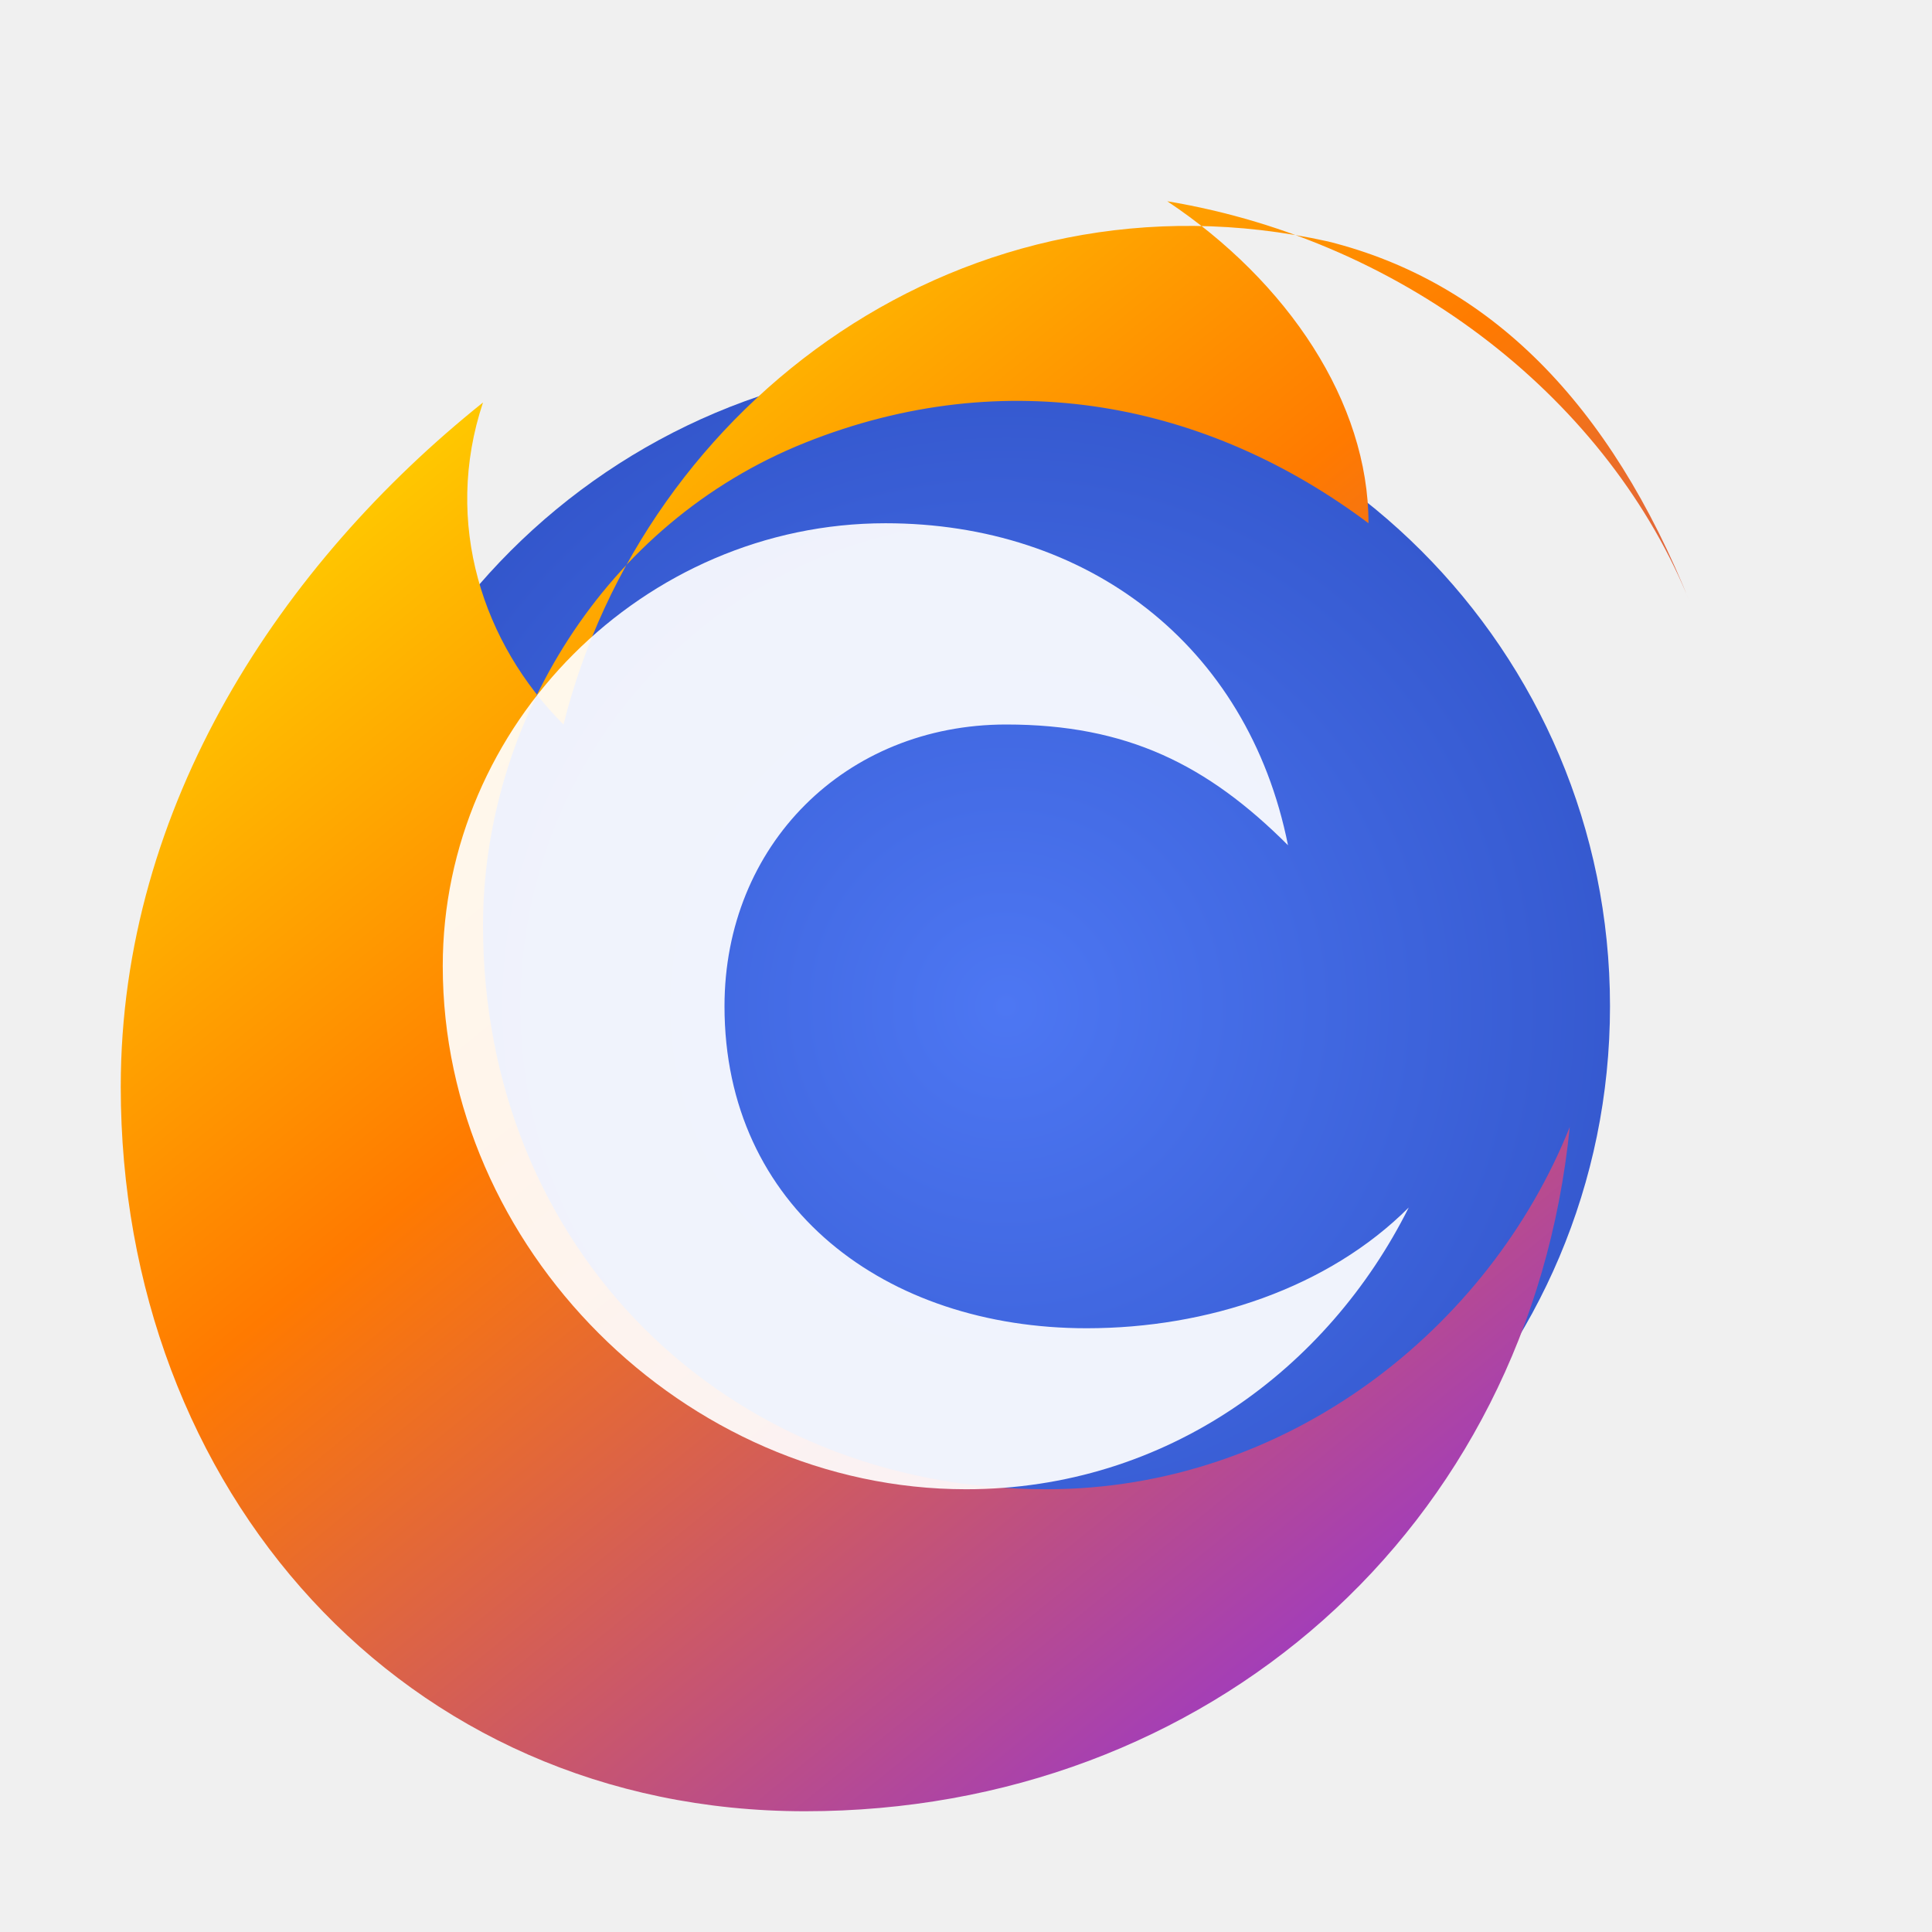
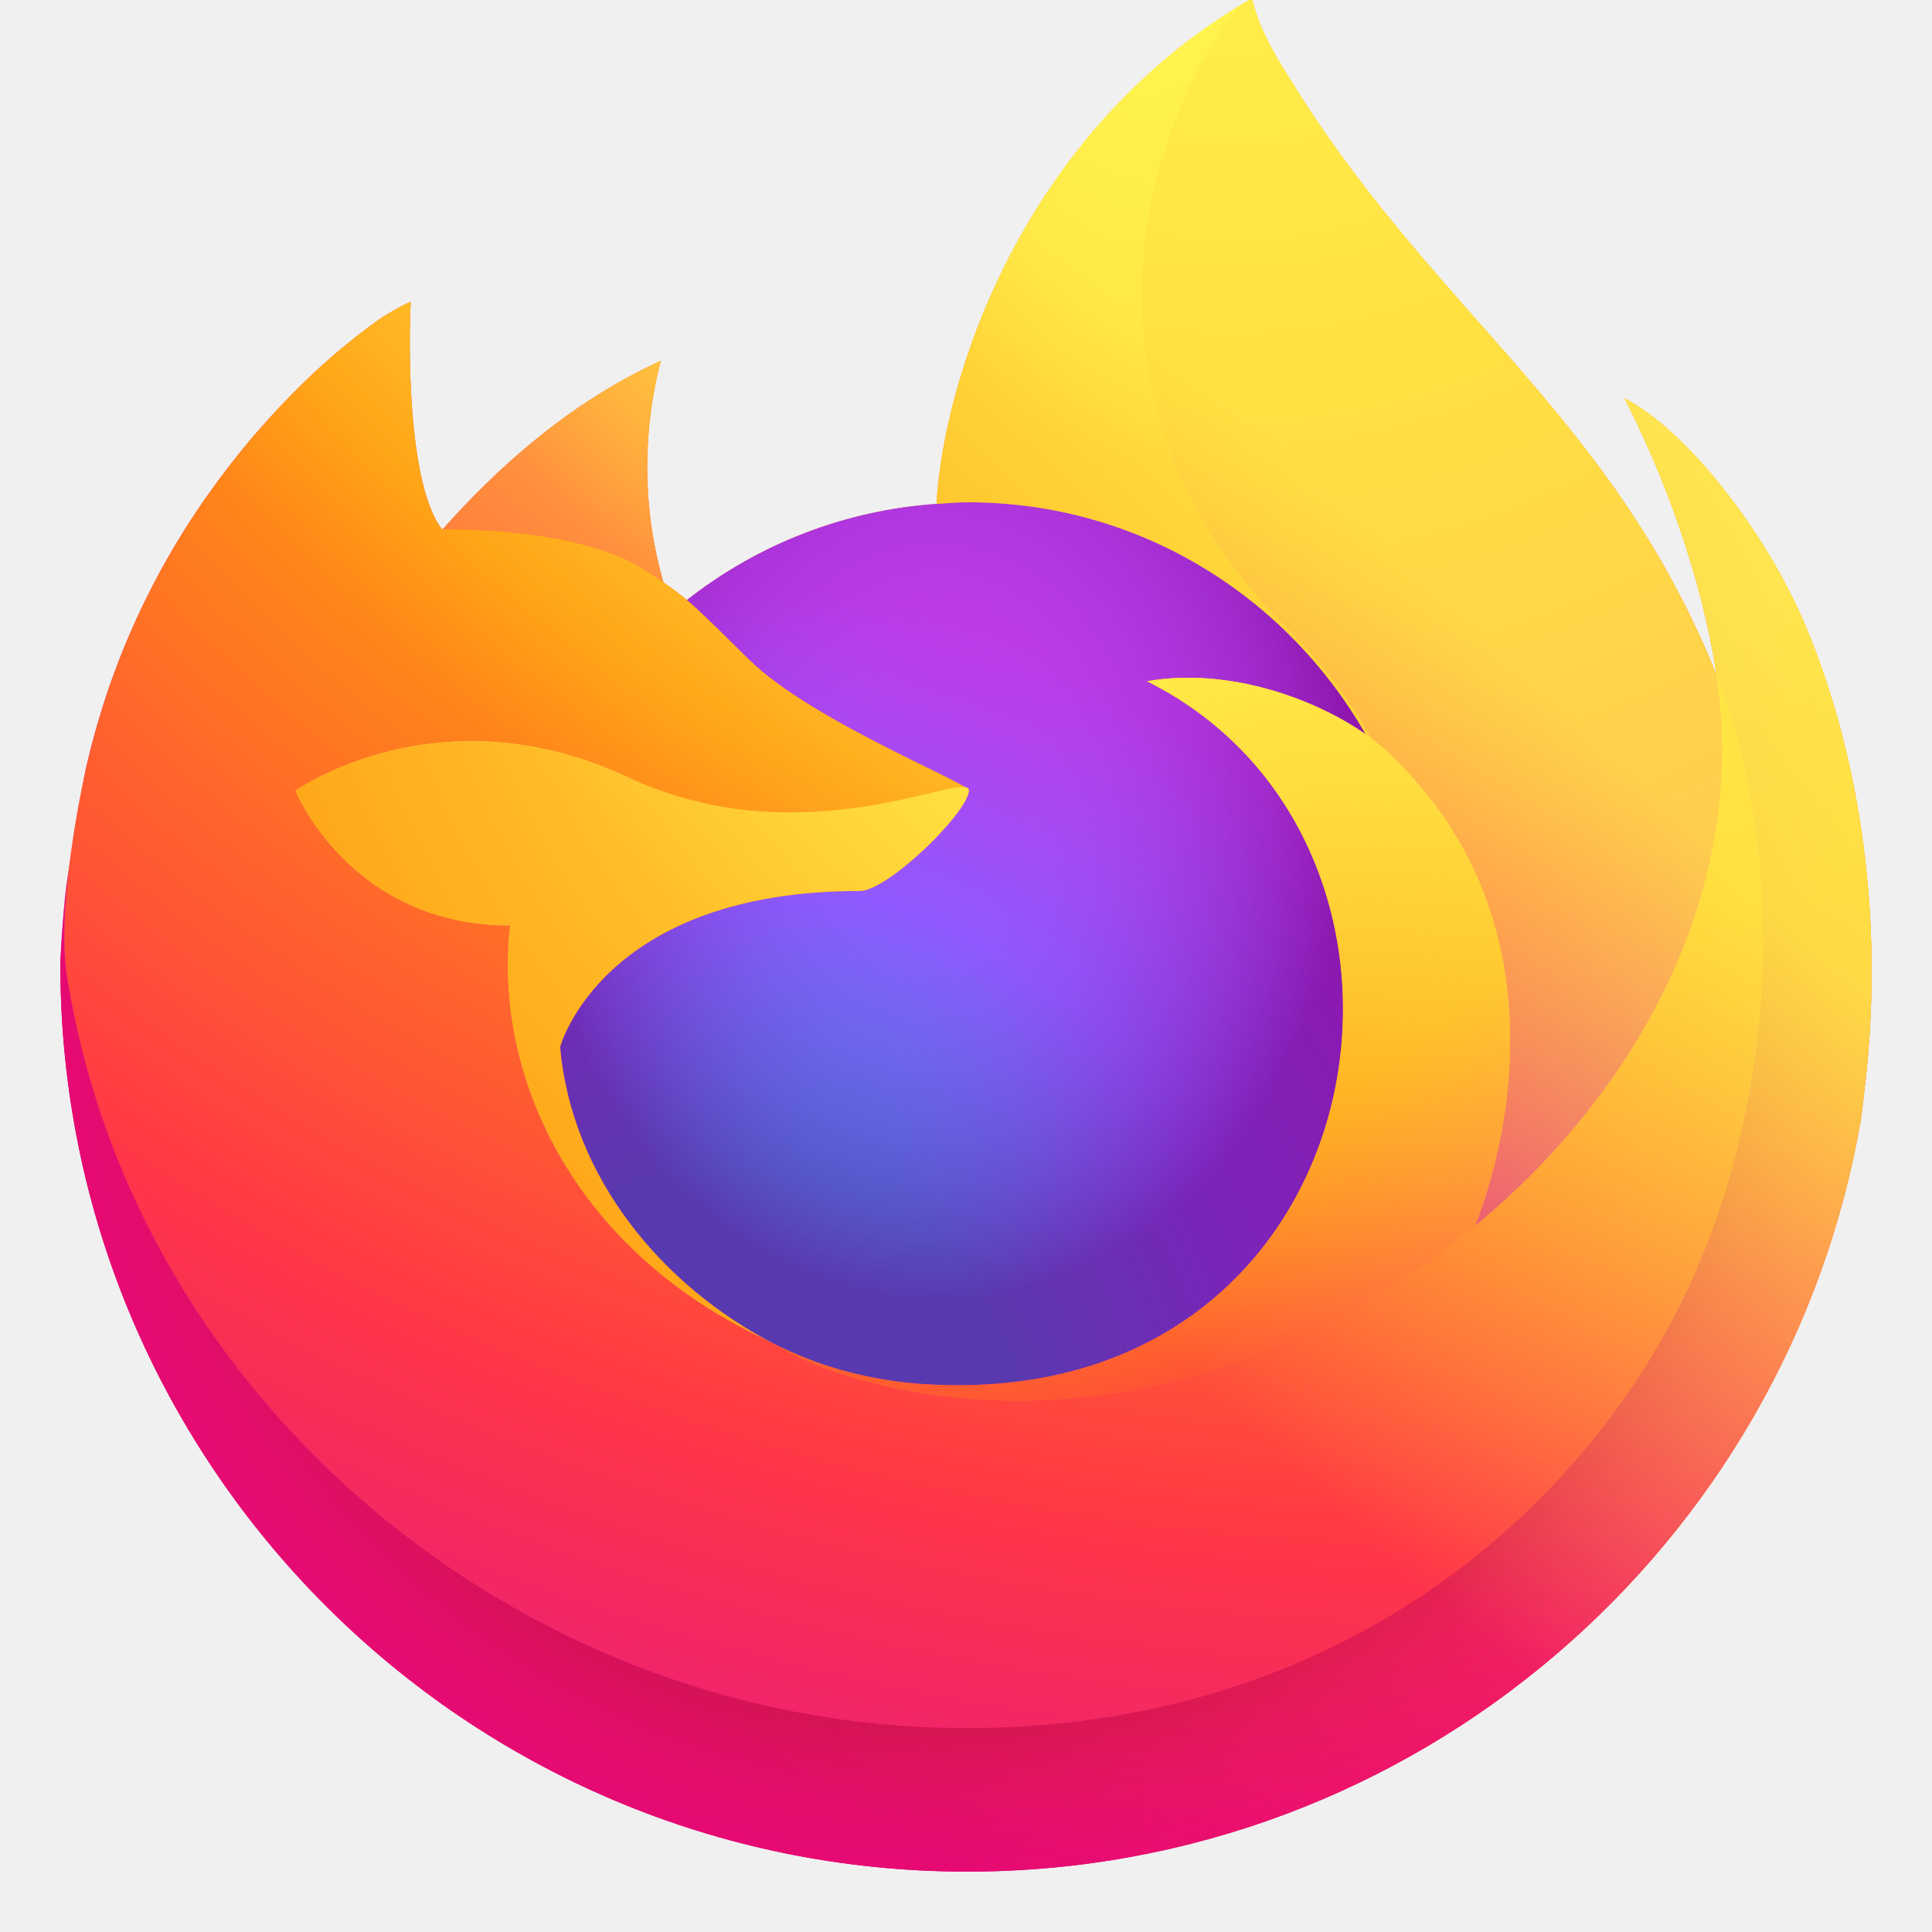
- <svg xmlns="http://www.w3.org/2000/svg" viewBox="0 0 48 48" role="img" aria-labelledby="title">
+ <svg xmlns="http://www.w3.org/2000/svg" width="512" height="512">
  <defs>
-     <linearGradient id="firefox-a" x1="8" y1="5" x2="39" y2="43" gradientUnits="userSpaceOnUse">
-       <stop stop-color="#FFEA00" />
-       <stop offset=".42" stop-color="#FF7A00" />
-       <stop offset="1" stop-color="#8B2EE8" />
+     <radialGradient id="g" cx="210%" cy="-100%" r="290%">
+       <stop offset=".1" stop-color="#ffe226" />
+       <stop offset=".79" stop-color="#ff7139" />
+     </radialGradient>
+     <radialGradient id="c" cx="49%" cy="40%" r="128%" gradientTransform="matrix(.82 0 0 1 .088 0)">
+       <stop offset=".3" stop-color="#960e18" />
+       <stop offset=".35" stop-color="#b11927" stop-opacity=".74" />
+       <stop offset=".43" stop-color="#db293d" stop-opacity=".34" />
+       <stop offset=".5" stop-color="#f5334b" stop-opacity=".09" />
+       <stop offset=".53" stop-color="#ff3750" stop-opacity="0" />
+     </radialGradient>
+     <radialGradient id="d" cx="48%" cy="-12%" r="140%">
+       <stop offset=".13" stop-color="#fff44f" />
+       <stop offset=".53" stop-color="#ff980e" />
+     </radialGradient>
+     <radialGradient id="e" cx="22.76%" cy="110.11%" r="100%">
+       <stop offset=".35" stop-color="#3a8ee6" />
+       <stop offset=".67" stop-color="#9059ff" />
+       <stop offset="1" stop-color="#c139e6" />
+     </radialGradient>
+     <radialGradient id="f" cx="52%" cy="33%" r="59%" gradientTransform="scale(.9 1)">
+       <stop offset=".21" stop-color="#9059ff" stop-opacity="0" />
+       <stop offset=".97" stop-color="#6e008b" stop-opacity=".6" />
+     </radialGradient>
+     <radialGradient id="b" cx="87.4%" cy="-12.9%" r="128%" gradientTransform="matrix(.8 0 0 1 .178 .129)">
+       <stop offset=".13" stop-color="#ffbd4f" />
+       <stop offset=".28" stop-color="#ff980e" />
+       <stop offset=".47" stop-color="#ff3750" />
+       <stop offset=".78" stop-color="#eb0878" />
+       <stop offset=".86" stop-color="#e50080" />
+     </radialGradient>
+     <radialGradient id="h" cx="84%" cy="-41%" r="180%">
+       <stop offset=".11" stop-color="#fff44f" />
+       <stop offset=".46" stop-color="#ff980e" />
+       <stop offset=".72" stop-color="#ff3647" />
+       <stop offset=".9" stop-color="#e31587" />
+     </radialGradient>
+     <radialGradient id="i" cx="16.1%" cy="-18.6%" r="348.8%" gradientTransform="scale(1 .47) rotate(84 .279 -.297)">
+       <stop offset="0" stop-color="#fff44f" />
+       <stop offset=".3" stop-color="#ff980e" />
+       <stop offset=".57" stop-color="#ff3647" />
+       <stop offset=".74" stop-color="#e31587" />
+     </radialGradient>
+     <radialGradient id="j" cx="18.9%" cy="-42.5%" r="238.4%">
+       <stop offset=".14" stop-color="#fff44f" />
+       <stop offset=".48" stop-color="#ff980e" />
+       <stop offset=".66" stop-color="#ff3647" />
+       <stop offset=".9" stop-color="#e31587" />
+     </radialGradient>
+     <radialGradient id="k" cx="159.3%" cy="-44.72%" r="313.1%">
+       <stop offset=".09" stop-color="#fff44f" />
+       <stop offset=".63" stop-color="#ff980e" />
+     </radialGradient>
+     <linearGradient id="a" x1="87.25%" y1="15.5%" x2="9.4%" y2="93.1%">
+       <stop offset=".05" stop-color="#fff44f" />
+       <stop offset=".37" stop-color="#ff980e" />
+       <stop offset=".53" stop-color="#ff3647" />
+       <stop offset=".7" stop-color="#e31587" />
    </linearGradient>
-     <radialGradient id="firefox-b" cx="0" cy="0" r="1" gradientTransform="matrix(0 18 -18 0 25 25)" gradientUnits="userSpaceOnUse">
-       <stop stop-color="#4D77F3" />
-       <stop offset="1" stop-color="#3154C9" />
-     </radialGradient>
+     <linearGradient id="l" x1="80%" y1="14%" x2="18%" y2="84%">
+       <stop offset=".17" stop-color="#fff44f" stop-opacity=".8" />
+       <stop offset=".6" stop-color="#fff44f" stop-opacity="0" />
+     </linearGradient>
  </defs>
-   <circle cx="24" cy="25" r="16" fill="url(#firefox-b)" />
-   <path fill="url(#firefox-a)" d="M42 15C40 10 35 6 29 5c3 2 5 5 5 8-4-3-9-4-14-2-5 2-8 7-8 12 0 8 6 14 14 14 6 0 11-4 13-9-1 10-9 17-19 17C10 45 3 37 3 27c0-7 4-13 9-17-1 3 0 6 2 8 2-8 10-14 19-12 4 1 7 4 9 9Z" />
-   <path fill="#fff" opacity=".92" d="M18 25c0-4 3-7 7-7 3 0 5 1 7 3-1-5-5-8-10-8-6 0-11 5-11 11 0 7 6 13 13 13 5 0 9-3 11-7-2 2-5 3-8 3-5 0-9-3-9-8Z" />
+   <path d="M478.711 166.353c-10.445-25.124-31.6-52.248-48.212-60.821 13.52 26.505 21.345 53.093 24.335 72.936 0 .039.015.136.047.4C427.706 111.135 381.627 83.823 344 24.355c-1.9-3.007-3.805-6.022-5.661-9.2a73.716 73.716 0 01-2.646-4.972A43.7 43.7 0 01332.1.677a.626.626 0 00-.546-.644.818.818 0 00-.451 0c-.034.012-.084.051-.12.065-.053.021-.12.069-.176.1.027-.036.083-.117.1-.136-60.37 35.356-80.85 100.761-82.732 133.484a120.249 120.249 0 00-66.142 25.488 71.355 71.355 0 00-6.225-4.7 111.338 111.338 0 01-.674-58.732c-24.688 11.241-43.89 29.01-57.85 44.7h-.111c-9.527-12.067-8.855-51.873-8.312-60.184-.114-.515-7.107 3.63-8.023 4.255a175.073 175.073 0 00-23.486 20.12 210.478 210.478 0 00-22.442 26.913c0 .012-.007.026-.011.038 0-.013.007-.026.011-.038a202.838 202.838 0 00-32.247 72.805c-.115.521-.212 1.061-.324 1.586-.452 2.116-2.08 12.7-2.365 15-.022.177-.032.347-.053.524a229.066 229.066 0 00-3.9 33.157c0 .41-.025.816-.025 1.227C16 388.418 123.6 496 256.324 496c118.865 0 217.56-86.288 236.882-199.63.407-3.076.733-6.168 1.092-9.271 4.777-41.21-.53-84.525-15.587-120.746zM201.716 354.447c1.124.537 2.18 1.124 3.334 1.639.048.033.114.07.163.1a126.191 126.191 0 01-3.497-1.739zm55.053-144.93zm198.131-30.59l-.032-.233c.012.085.027.174.04.259z" fill="url(#a)" />
+   <path d="M478.711 166.353c-10.445-25.124-31.6-52.248-48.212-60.821 13.52 26.505 21.345 53.093 24.335 72.936 0-.058.011.048.036.226.012.085.027.174.04.259 22.675 61.47 10.322 123.978-7.479 162.175-27.539 59.1-94.215 119.67-198.576 116.716C136.1 454.651 36.766 370.988 18.223 261.41c-3.379-17.28 0-26.054 1.7-40.084-2.071 10.816-2.86 13.94-3.9 33.157 0 .41-.025.816-.025 1.227C16 388.418 123.6 496 256.324 496c118.865 0 217.56-86.288 236.882-199.63.407-3.076.733-6.168 1.092-9.271 4.777-41.21-.53-84.525-15.587-120.746z" fill="url(#b)" />
+   <path d="M478.711 166.353c-10.445-25.124-31.6-52.248-48.212-60.821 13.52 26.505 21.345 53.093 24.335 72.936 0-.058.011.048.036.226.012.085.027.174.04.259 22.675 61.47 10.322 123.978-7.479 162.175-27.539 59.1-94.215 119.67-198.576 116.716C136.1 454.651 36.766 370.988 18.223 261.41c-3.379-17.28 0-26.054 1.7-40.084-2.071 10.816-2.86 13.94-3.9 33.157 0 .41-.025.816-.025 1.227C16 388.418 123.6 496 256.324 496c118.865 0 217.56-86.288 236.882-199.63.407-3.076.733-6.168 1.092-9.271 4.777-41.21-.53-84.525-15.587-120.746z" fill="url(#c)" />
+   <path d="M361.922 194.6c.524.368 1 .734 1.493 1.1a130.706 130.706 0 00-22.31-29.112C266.4 91.892 321.516 4.626 330.811.194c.027-.036.083-.117.1-.136-60.37 35.356-80.85 100.761-82.732 133.484 2.8-.194 5.592-.429 8.442-.429 45.051 0 84.289 24.77 105.301 61.487z" fill="url(#d)" />
+   <path d="M256.772 209.514c-.393 5.978-21.514 26.593-28.9 26.593-68.339 0-79.432 41.335-79.432 41.335 3.027 34.81 27.261 63.475 56.611 78.643 1.339.692 2.694 1.317 4.05 1.935a132.768 132.768 0 007.059 2.886 106.743 106.743 0 0031.271 6.031c119.78 5.618 142.986-143.194 56.545-186.408 22.137-3.85 45.115 5.053 57.947 14.067-21.012-36.714-60.25-61.484-105.3-61.484-2.85 0-5.641.235-8.442.429a120.249 120.249 0 00-66.142 25.488c3.664 3.1 7.8 7.244 16.514 15.828 16.302 16.067 58.13 32.705 58.219 34.657z" fill="url(#e)" />
+   <path d="M256.772 209.514c-.393 5.978-21.514 26.593-28.9 26.593-68.339 0-79.432 41.335-79.432 41.335 3.027 34.81 27.261 63.475 56.611 78.643 1.339.692 2.694 1.317 4.05 1.935a132.768 132.768 0 007.059 2.886 106.743 106.743 0 0031.271 6.031c119.78 5.618 142.986-143.194 56.545-186.408 22.137-3.85 45.115 5.053 57.947 14.067-21.012-36.714-60.25-61.484-105.3-61.484-2.85 0-5.641.235-8.442.429a120.249 120.249 0 00-66.142 25.488c3.664 3.1 7.8 7.244 16.514 15.828 16.302 16.067 58.13 32.705 58.219 34.657z" fill="url(#f)" />
+   <path d="M170.829 151.036a244.042 244.042 0 014.981 3.3 111.338 111.338 0 01-.674-58.732c-24.688 11.241-43.89 29.01-57.85 44.7 1.155-.033 36.014-.66 53.543 10.732z" fill="url(#g)" />
+   <path d="M18.223 261.41C36.766 370.988 136.1 454.651 248.855 457.844c104.361 2.954 171.037-57.62 198.576-116.716 17.8-38.2 30.154-100.7 7.479-162.175l-.008-.026-.032-.233c-.025-.178-.04-.284-.036-.226 0 .039.015.136.047.4 8.524 55.661-19.79 109.584-64.051 146.044l-.133.313c-86.245 70.223-168.774 42.368-185.484 30.966a144.108 144.108 0 01-3.5-1.743c-50.282-24.029-71.054-69.838-66.6-109.124-42.457 0-56.934-35.809-56.934-35.809s38.119-27.179 88.358-3.541c46.53 21.893 90.228 3.543 90.233 3.541-.089-1.952-41.917-18.59-58.223-34.656-8.713-8.584-12.85-12.723-16.514-15.828a71.355 71.355 0 00-6.225-4.7 282.929 282.929 0 00-4.981-3.3c-17.528-11.392-52.388-10.765-53.543-10.735h-.111c-9.527-12.067-8.855-51.873-8.312-60.184-.114-.515-7.107 3.63-8.023 4.255a175.073 175.073 0 00-23.486 20.12 210.478 210.478 0 00-22.442 26.919c0 .012-.007.026-.011.038 0-.013.007-.026.011-.038a202.838 202.838 0 00-32.247 72.805c-.115.521-8.65 37.842-4.44 57.199z" fill="url(#h)" />
+   <path d="M341.105 166.587a130.706 130.706 0 0122.31 29.112c1.323.994 2.559 1.985 3.608 2.952 54.482 50.2 25.936 121.2 23.807 126.26 44.261-36.46 72.575-90.383 64.051-146.044C427.706 111.135 381.627 83.823 344 24.355c-1.9-3.007-3.805-6.022-5.661-9.2a73.716 73.716 0 01-2.646-4.972A43.7 43.7 0 01332.1.677a.626.626 0 00-.546-.644.818.818 0 00-.451 0c-.034.012-.084.051-.12.065-.053.021-.12.069-.176.1-9.291 4.428-64.407 91.694 10.298 166.389z" fill="url(#i)" />
+   <path d="M367.023 198.651c-1.049-.967-2.285-1.958-3.608-2.952-.489-.368-.969-.734-1.493-1.1-12.832-9.014-35.81-17.917-57.947-14.067 86.441 43.214 63.235 192.026-56.545 186.408a106.743 106.743 0 01-31.271-6.031 134.51 134.51 0 01-7.059-2.886c-1.356-.618-2.711-1.243-4.05-1.935.048.033.114.07.163.1 16.71 11.4 99.239 39.257 185.484-30.966l.133-.313c2.129-5.054 30.675-76.057-23.807-126.258z" fill="url(#j)" />
+   <path d="M148.439 277.443s11.093-41.335 79.432-41.335c7.388 0 28.509-20.615 28.9-26.593s-43.7 18.352-90.233-3.541c-50.239-23.638-88.358 3.541-88.358 3.541s14.477 35.809 56.934 35.809c-4.453 39.286 16.319 85.1 66.6 109.124 1.124.537 2.18 1.124 3.334 1.639-29.348-15.169-53.582-43.834-56.609-78.644z" fill="url(#k)" />
+   <path d="M478.711 166.353c-10.445-25.124-31.6-52.248-48.212-60.821 13.52 26.505 21.345 53.093 24.335 72.936 0 .039.015.136.047.4C427.706 111.135 381.627 83.823 344 24.355c-1.9-3.007-3.805-6.022-5.661-9.2a73.716 73.716 0 01-2.646-4.972A43.7 43.7 0 01332.1.677a.626.626 0 00-.546-.644.818.818 0 00-.451 0c-.034.012-.084.051-.12.065-.053.021-.12.069-.176.1.027-.036.083-.117.1-.136-60.37 35.356-80.85 100.761-82.732 133.484 2.8-.194 5.592-.429 8.442-.429 45.053 0 84.291 24.77 105.3 61.484-12.832-9.014-35.81-17.917-57.947-14.067 86.441 43.214 63.235 192.026-56.545 186.408a106.743 106.743 0 01-31.271-6.031 134.51 134.51 0 01-7.059-2.886c-1.356-.618-2.711-1.243-4.05-1.935.048.033.114.07.163.1a144.108 144.108 0 01-3.5-1.743c1.124.537 2.18 1.124 3.334 1.639-29.35-15.168-53.584-43.833-56.611-78.643 0 0 11.093-41.335 79.432-41.335 7.388 0 28.509-20.615 28.9-26.593-.089-1.952-41.917-18.59-58.223-34.656-8.713-8.584-12.85-12.723-16.514-15.828a71.355 71.355 0 00-6.225-4.7 111.338 111.338 0 01-.674-58.732c-24.688 11.241-43.89 29.01-57.85 44.7h-.111c-9.527-12.067-8.855-51.873-8.312-60.184-.114-.515-7.107 3.63-8.023 4.255a175.073 175.073 0 00-23.486 20.12 210.478 210.478 0 00-22.435 26.916c0 .012-.007.026-.011.038 0-.013.007-.026.011-.038a202.838 202.838 0 00-32.247 72.805c-.115.521-.212 1.061-.324 1.586-.452 2.116-2.486 12.853-2.77 15.156-.022.177.021-.176 0 0a279.565 279.565 0 00-3.544 33.53c0 .41-.025.816-.025 1.227C16 388.418 123.6 496 256.324 496c118.865 0 217.56-86.288 236.882-199.63.407-3.076.733-6.168 1.092-9.271 4.777-41.21-.53-84.525-15.587-120.746zm-23.841 12.341c.012.085.027.174.04.259l-.008-.026-.032-.233z" fill="url(#l)" />
</svg>
